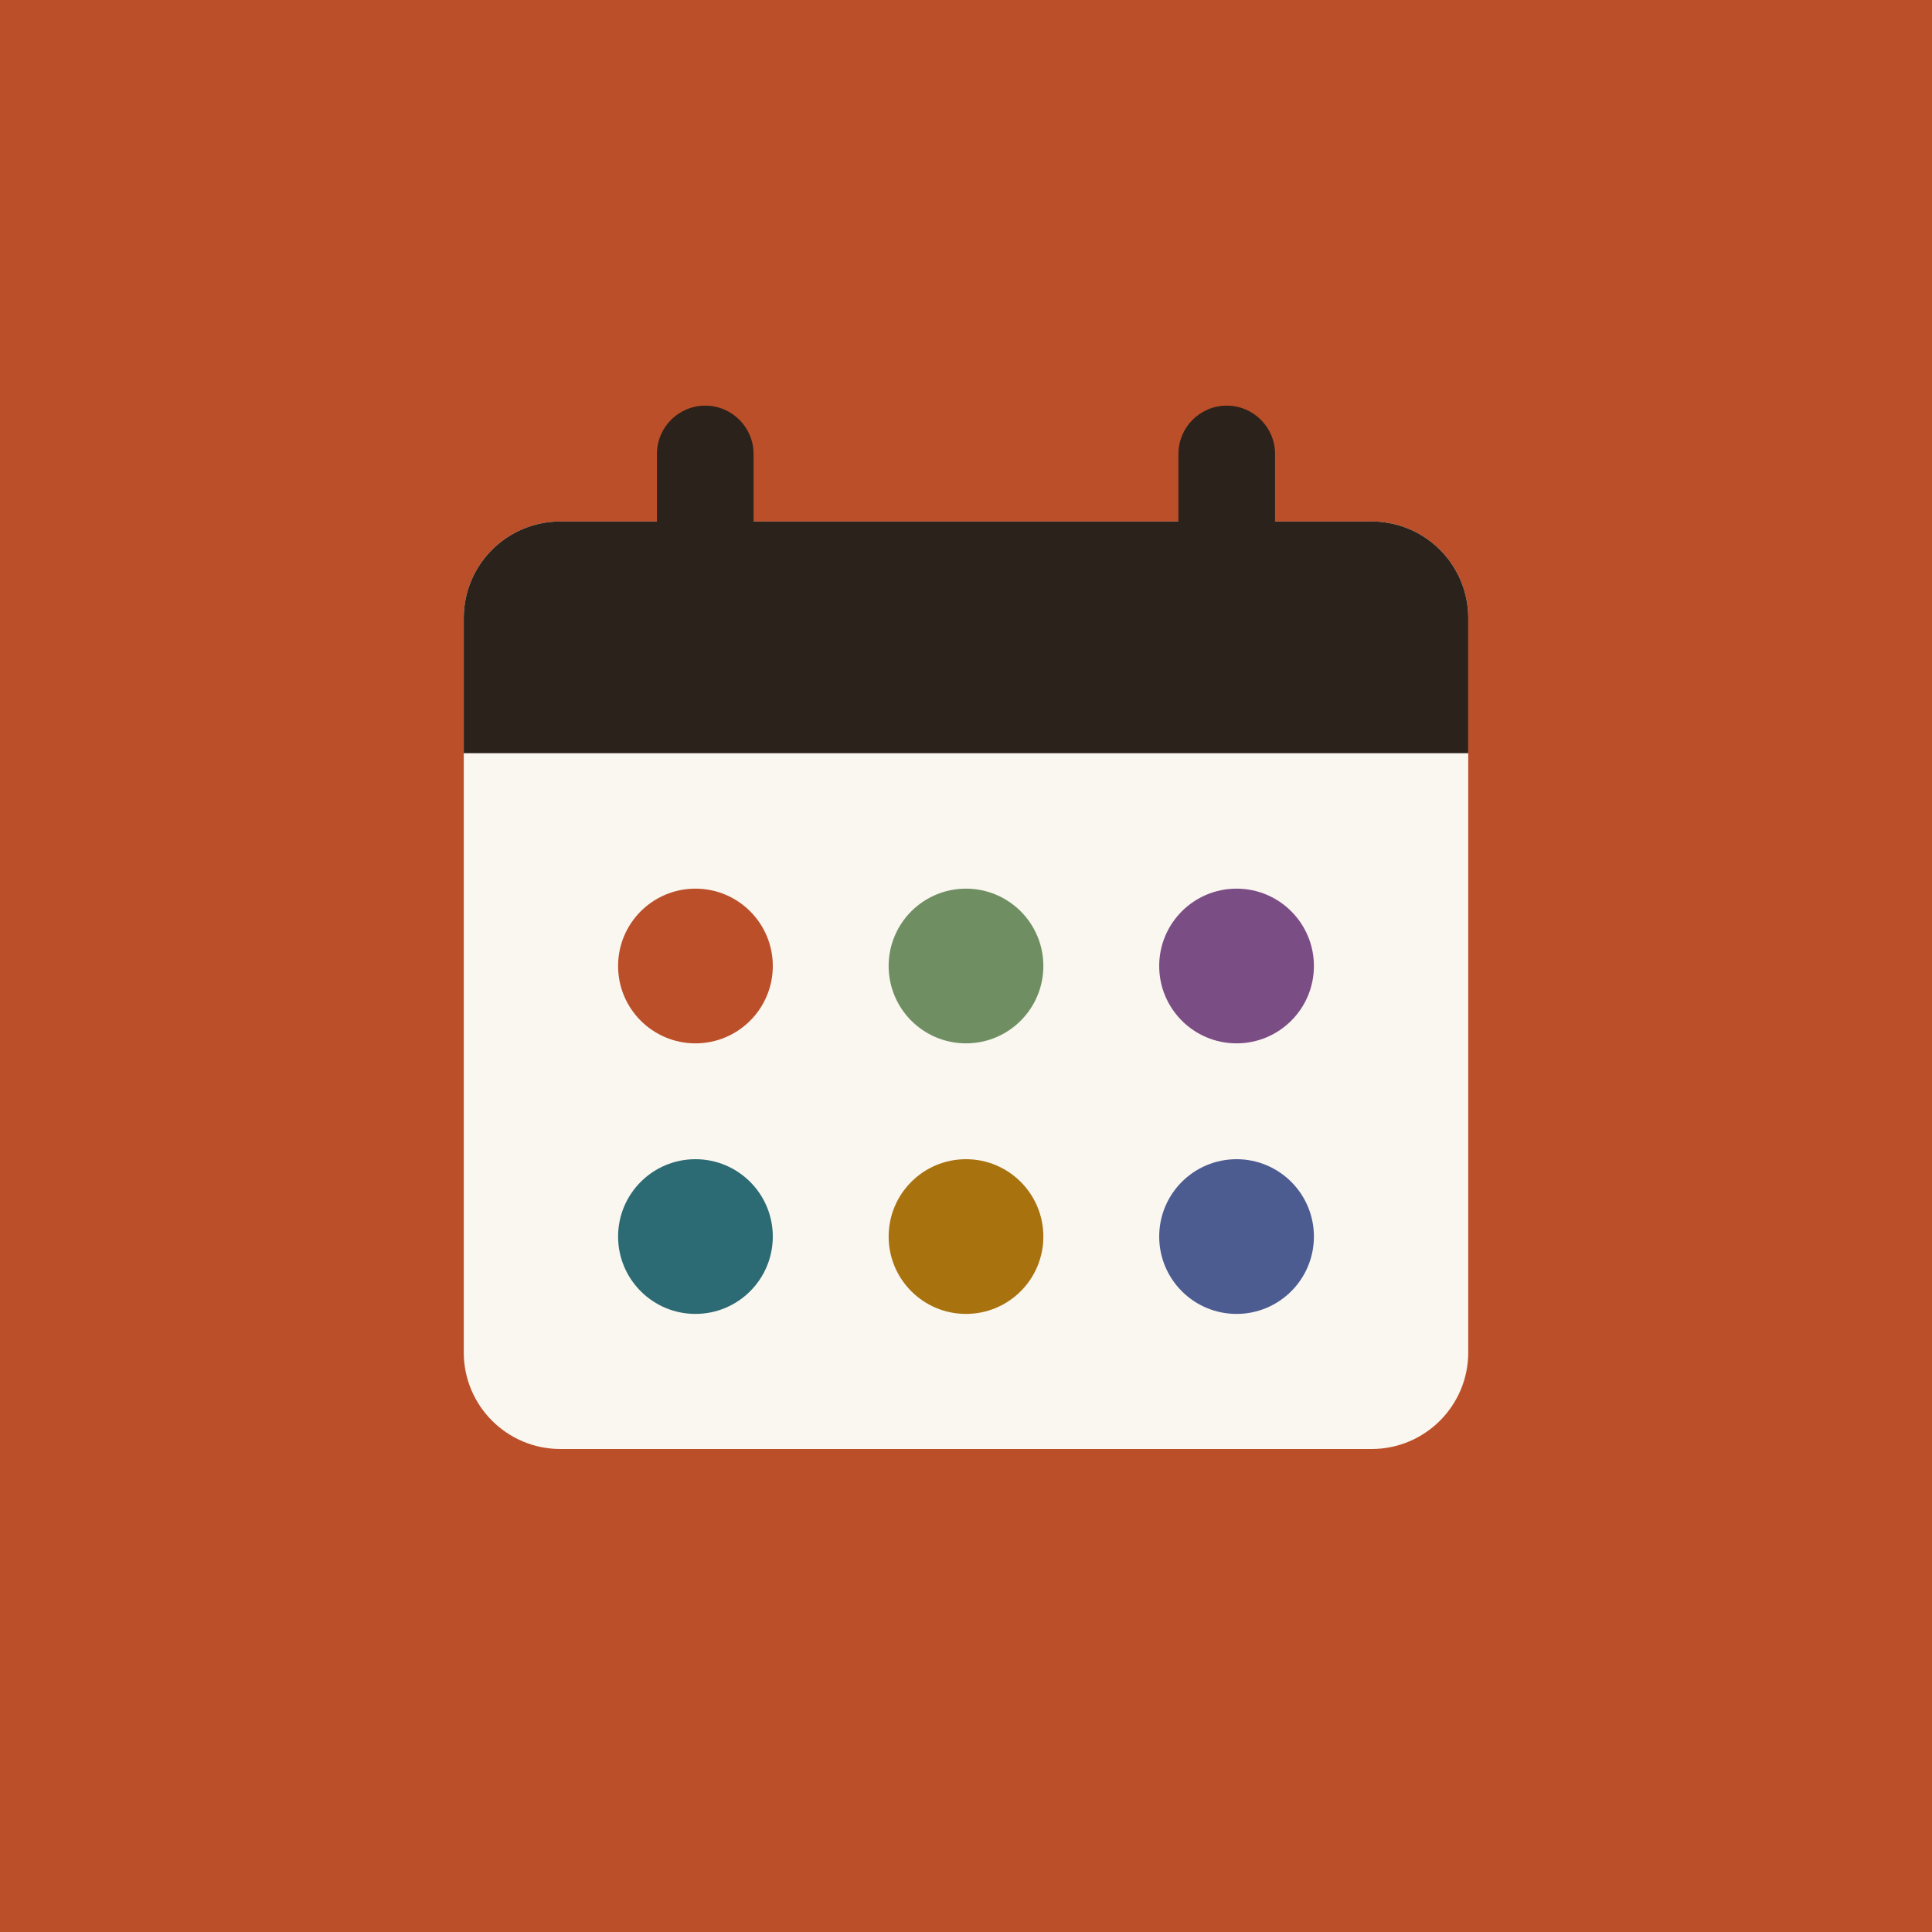
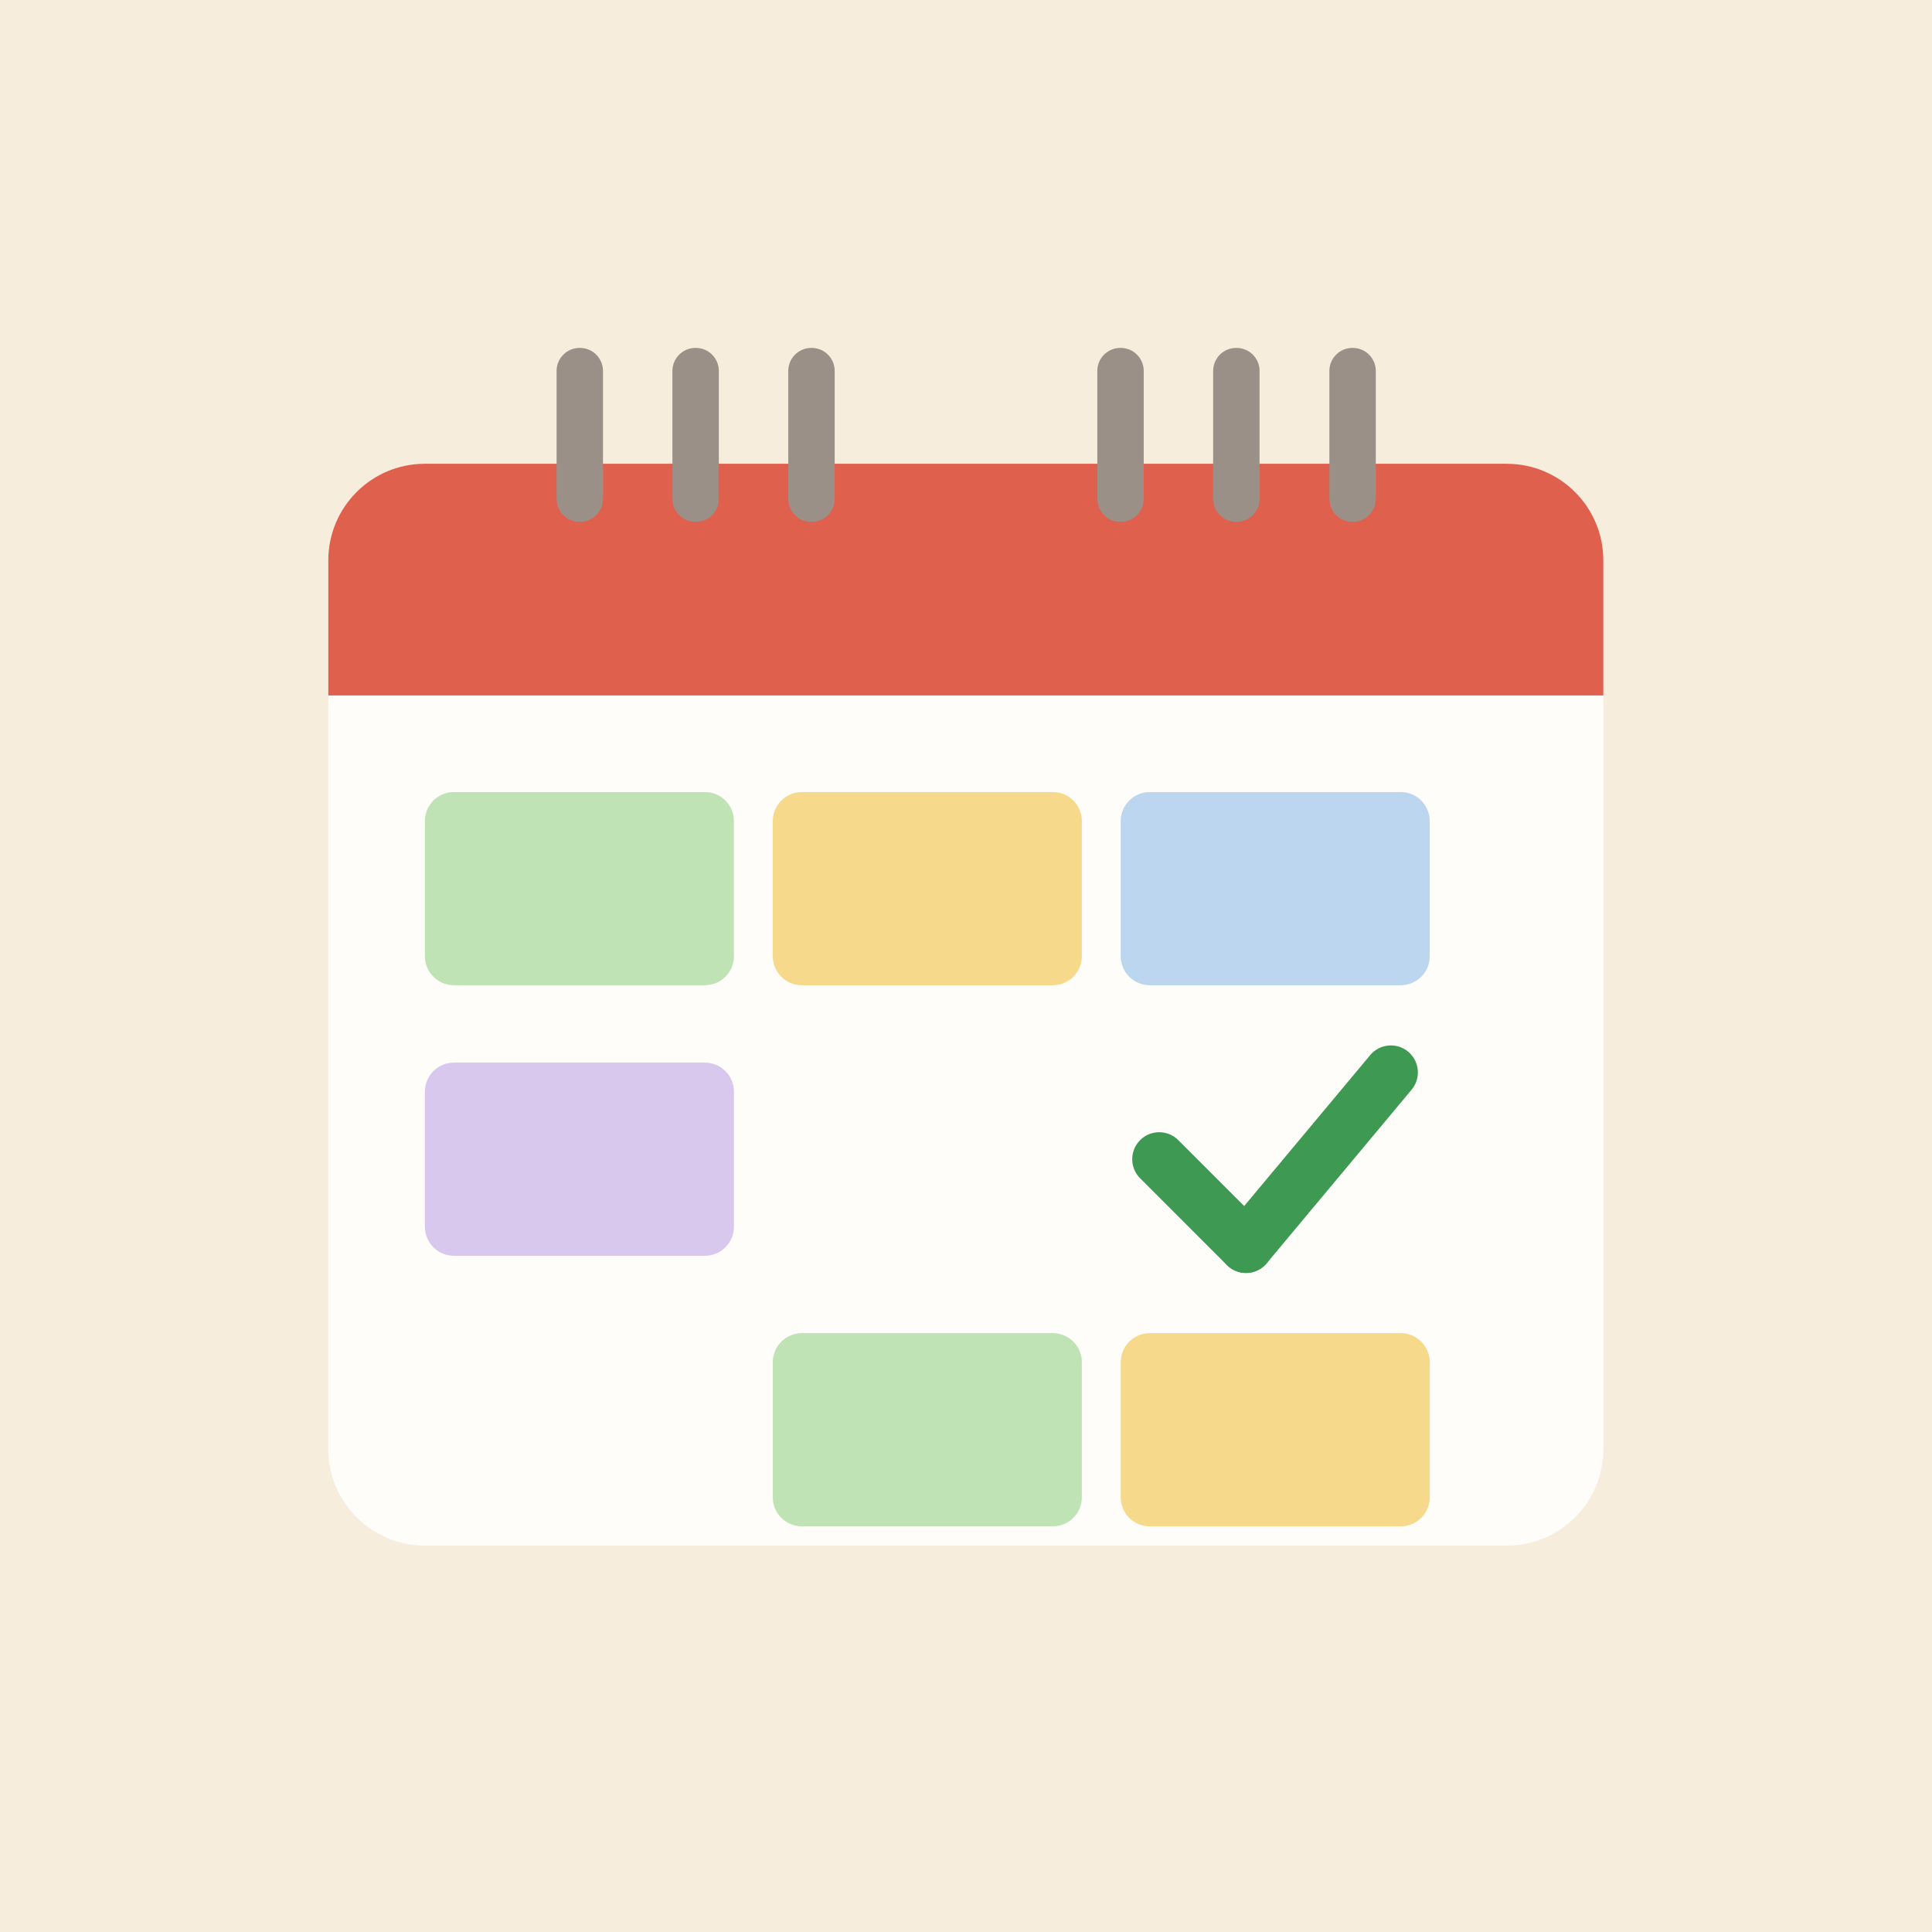
<svg xmlns="http://www.w3.org/2000/svg" viewBox="0 0 512 512">
-   <rect width="512" height="512" fill="#bb4f29" />
-   <rect x="122.9" y="138.2" width="266.2" height="245.8" rx="25.6" fill="#faf6f0" />
  <clipPath id="card">
-     <rect x="122.9" y="138.2" width="266.2" height="245.8" rx="25.6" />
+     <rect x="87" y="122.9" width="337.9" height="286.7" rx="25.6" />
  </clipPath>
-   <rect x="122.9" y="138.2" width="266.2" height="61.4" fill="#2b221b" clip-path="url(#card)" />
-   <rect x="174.1" y="107.5" width="25.6" height="51.2" rx="12.8" fill="#2b221b" />
-   <rect x="312.3" y="107.5" width="25.6" height="51.2" rx="12.8" fill="#2b221b" />
-   <circle cx="184.3" cy="256" r="20.5" fill="#bb4f29" />
-   <circle cx="256" cy="256" r="20.5" fill="#6f8f63" />
-   <circle cx="327.7" cy="256" r="20.5" fill="#7b4d85" />
-   <circle cx="184.3" cy="327.7" r="20.5" fill="#2c6b74" />
-   <circle cx="256" cy="327.7" r="20.5" fill="#a8720f" />
-   <circle cx="327.7" cy="327.7" r="20.5" fill="#4c5c91" />
+   <rect width="512" height="512" fill="#f7eddd" />
+   <rect x="87" y="122.9" width="337.9" height="286.7" rx="25.6" fill="#fffdf9" />
+   <rect x="87" y="122.9" width="337.9" height="61.4" fill="#e0604e" clip-path="url(#card)" />
+   <rect x="147.5" y="92.2" width="12.3" height="46.1" rx="6.1" fill="#9a9088" />
+   <rect x="178.2" y="92.2" width="12.3" height="46.1" rx="6.1" fill="#9a9088" />
+   <rect x="208.9" y="92.2" width="12.3" height="46.1" rx="6.1" fill="#9a9088" />
+   <rect x="290.8" y="92.2" width="12.3" height="46.1" rx="6.1" fill="#9a9088" />
+   <rect x="321.5" y="92.2" width="12.3" height="46.1" rx="6.1" fill="#9a9088" />
+   <rect x="352.3" y="92.2" width="12.3" height="46.1" rx="6.1" fill="#9a9088" />
+   <rect x="112.6" y="209.9" width="81.9" height="51.2" rx="7.7" fill="#bfe3b4" />
+   <rect x="204.8" y="209.9" width="81.9" height="51.2" rx="7.7" fill="#f6d98a" />
+   <rect x="297" y="209.9" width="81.9" height="51.2" rx="7.7" fill="#bcd6f0" />
+   <rect x="112.6" y="281.6" width="81.9" height="51.2" rx="7.7" fill="#d8c8ee" />
+   <rect x="297" y="353.3" width="81.9" height="51.2" rx="7.7" fill="#f6d98a" />
+   <rect x="204.8" y="353.3" width="81.9" height="51.2" rx="7.7" fill="#bfe3b4" />
+   <line x1="307.2" y1="307.2" x2="330.2" y2="330.2" stroke="#3e9a52" stroke-width="14.3" stroke-linecap="round" />
+   <line x1="330.2" y1="330.2" x2="368.6" y2="284.2" stroke="#3e9a52" stroke-width="14.3" stroke-linecap="round" />
</svg>
